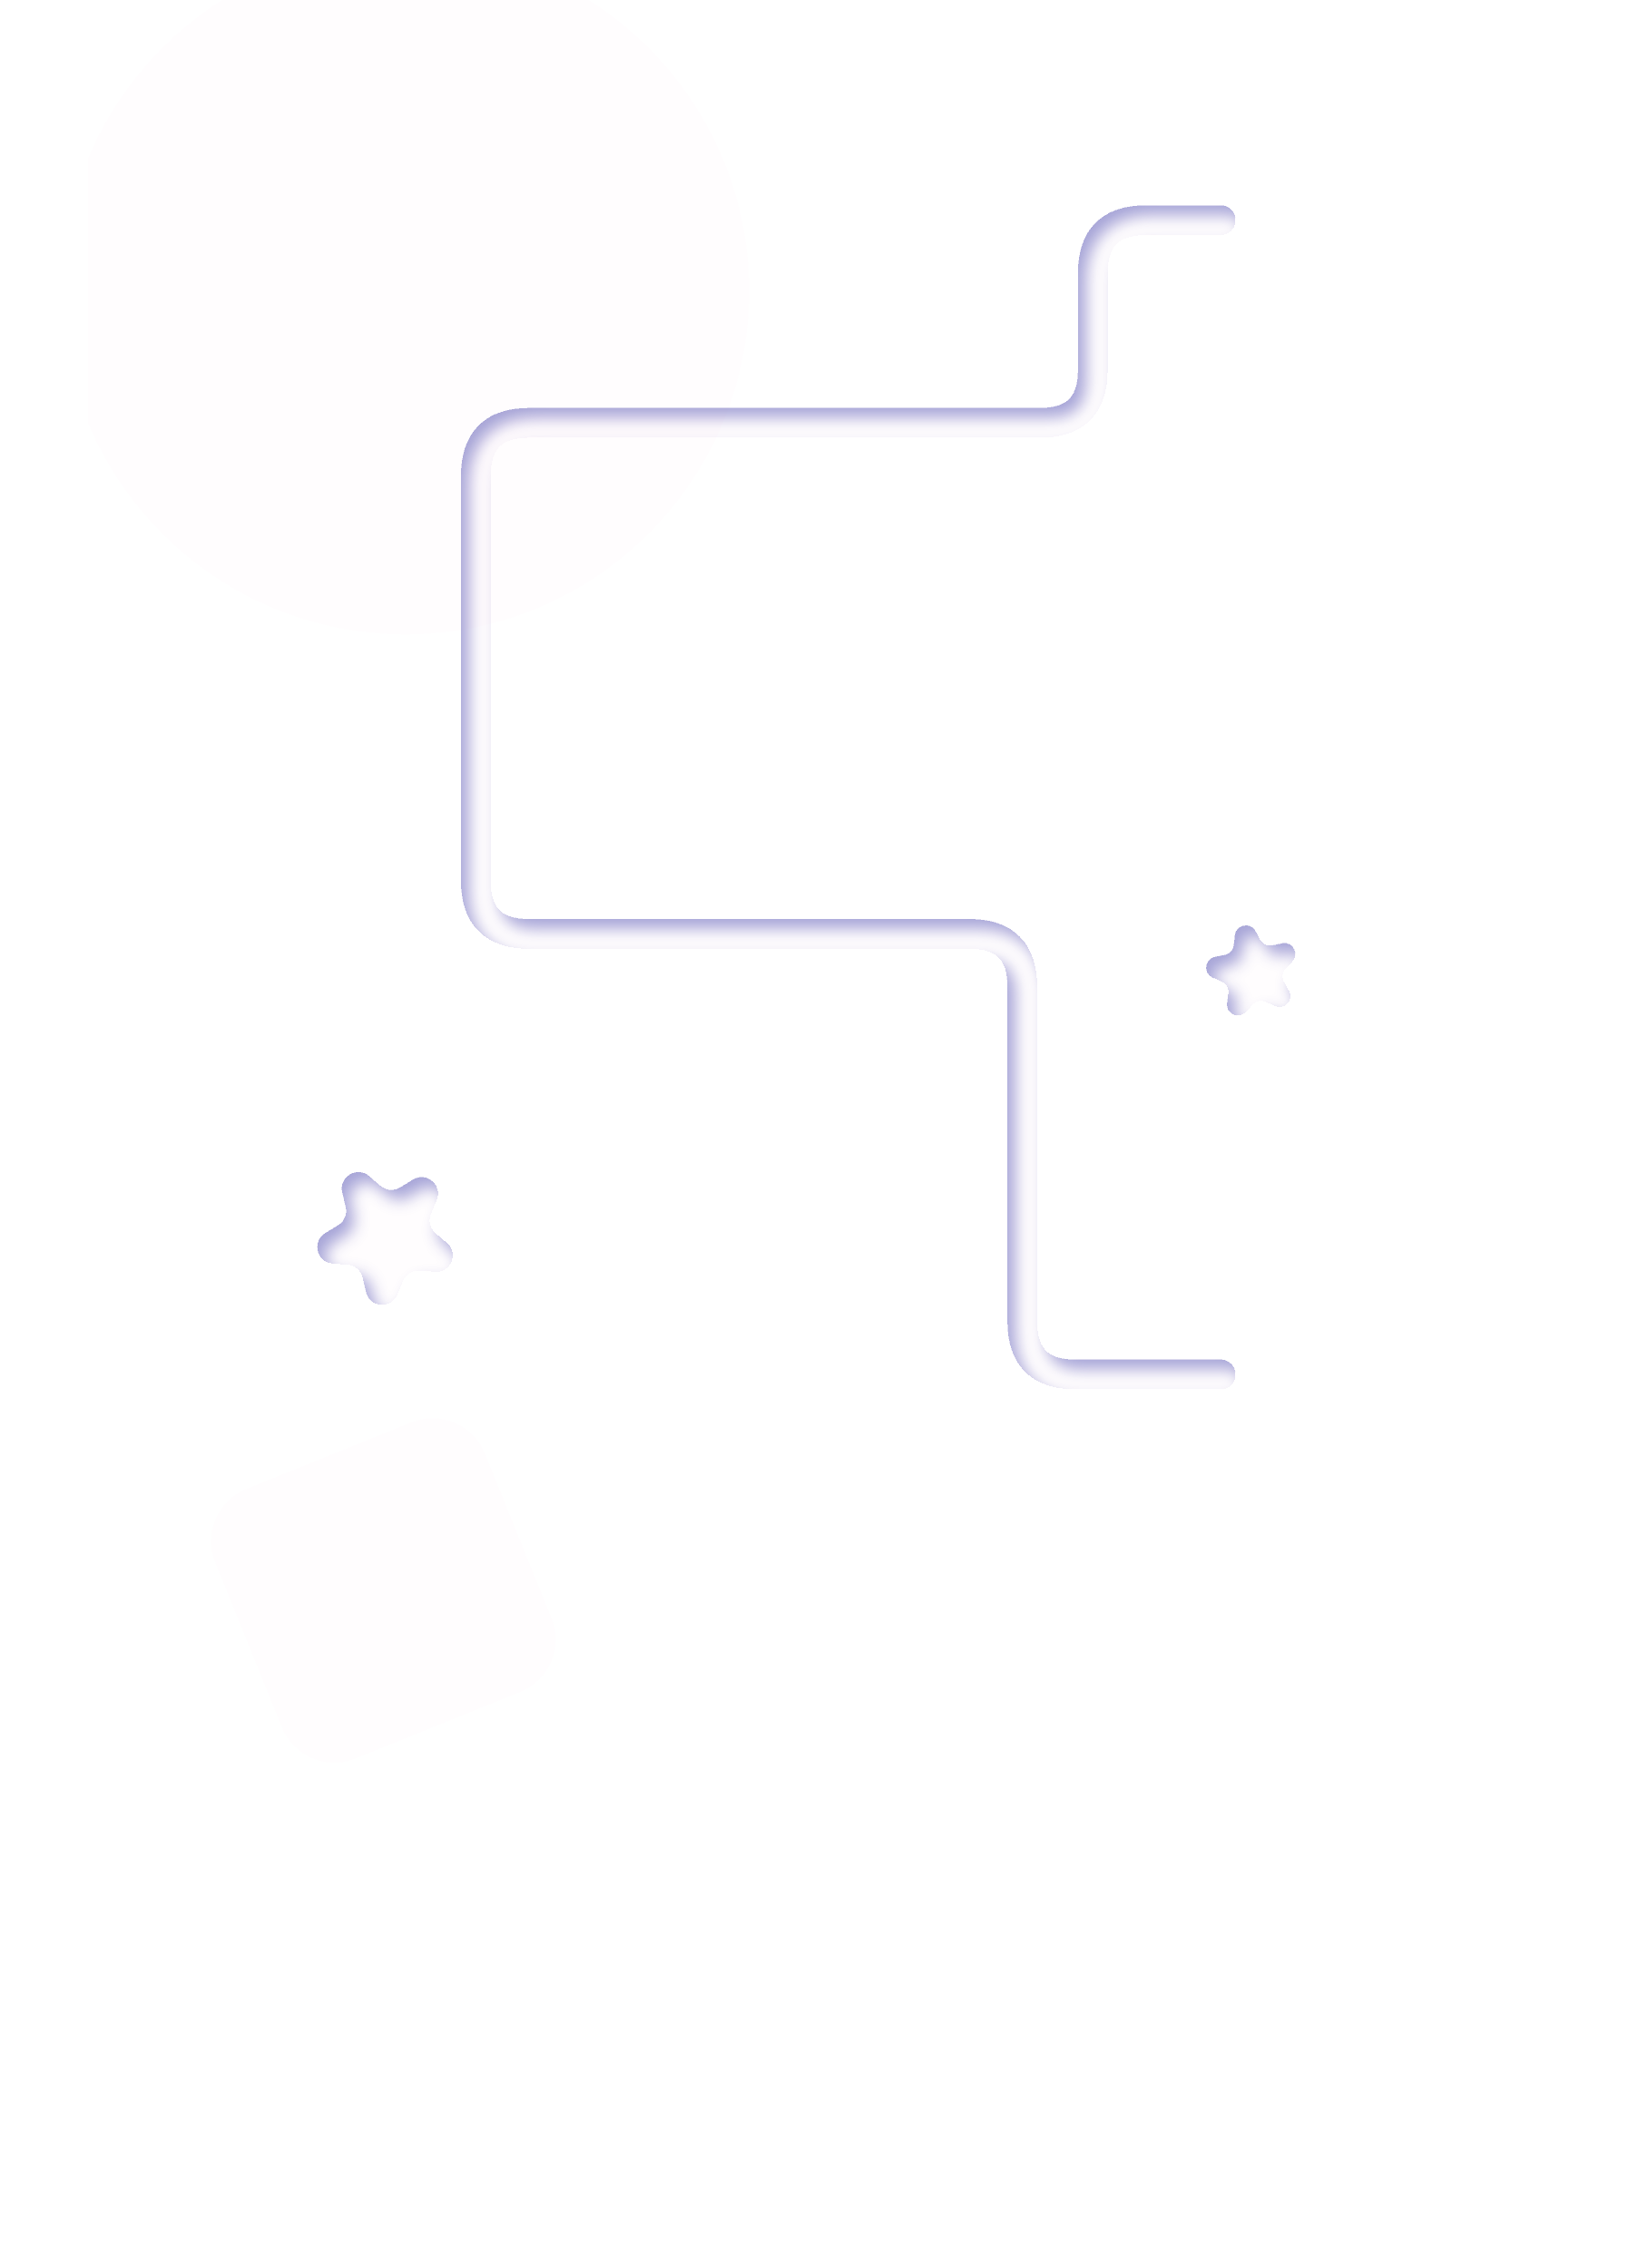
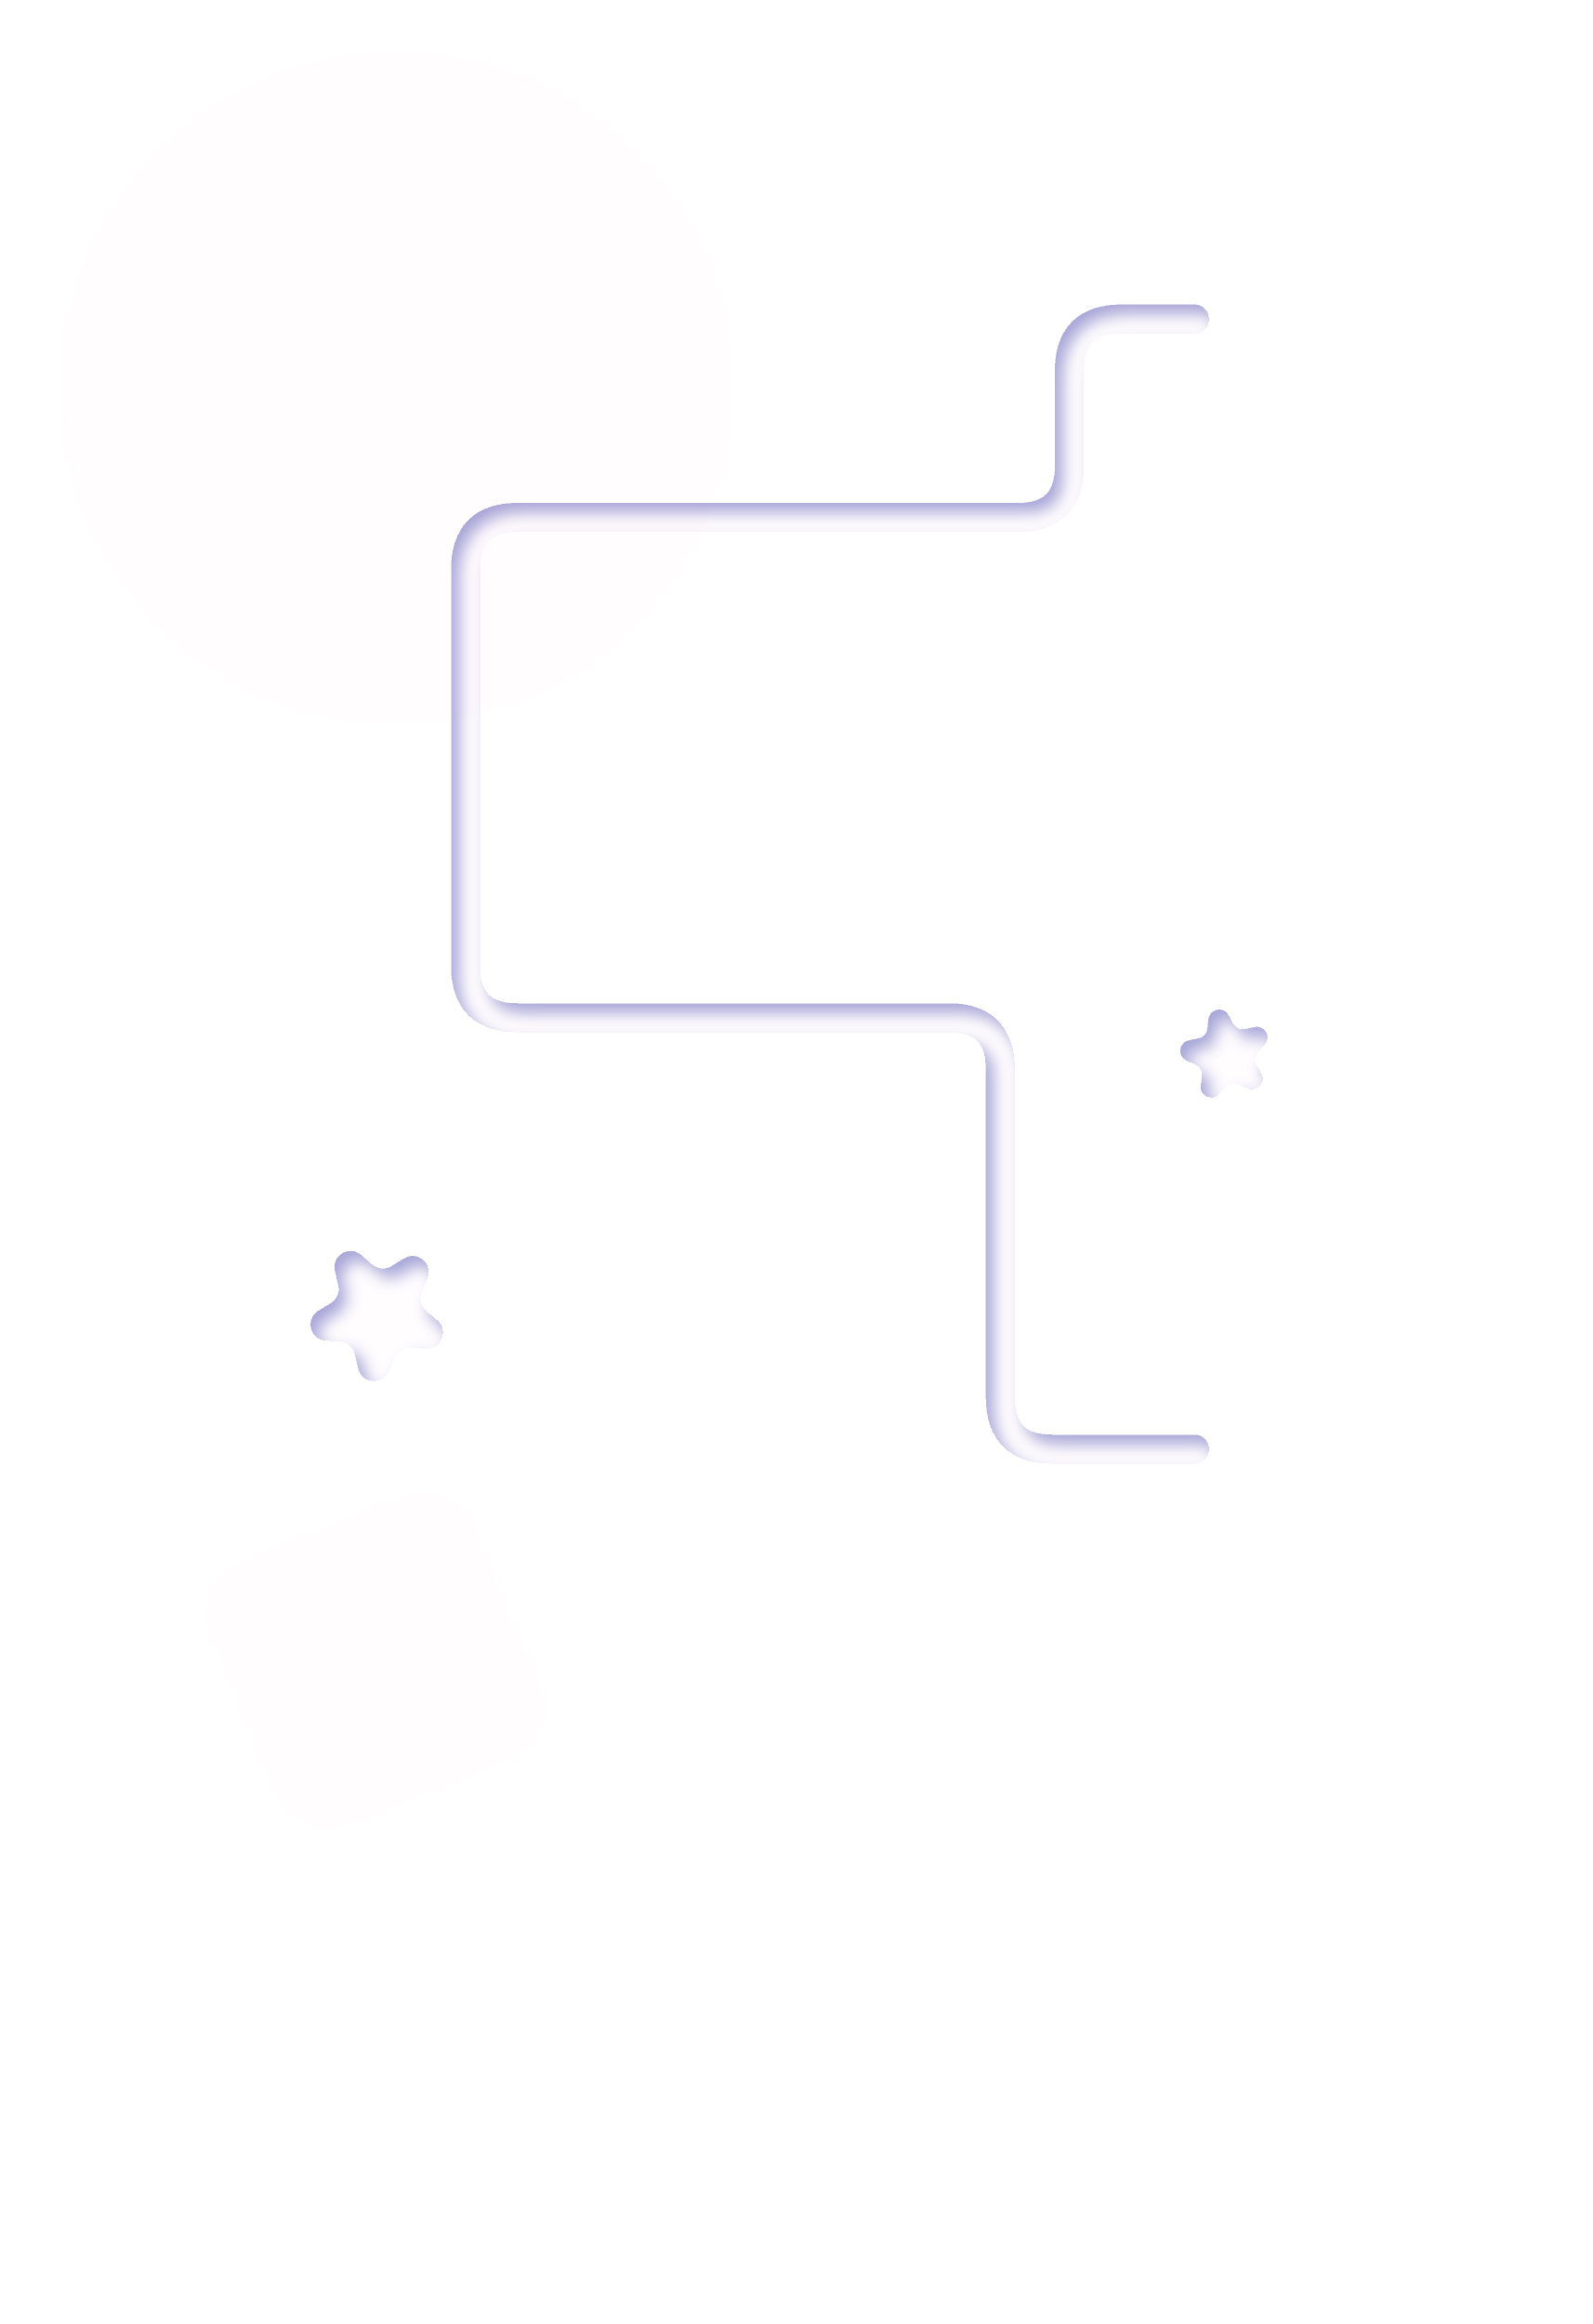
- <svg xmlns="http://www.w3.org/2000/svg" viewBox="-400 0 1847 2574" fill="none">
+ <svg xmlns="http://www.w3.org/2000/svg" viewBox="-400 -120 1847 2694" fill="none">
  <defs>
-     <filter id="glow" x="-300" y="-300" width="1700" height="3200" filterUnits="userSpaceOnUse" color-interpolation-filters="sRGB">
+     <filter id="glow" x="-500" y="-300" width="1900" height="3200" filterUnits="userSpaceOnUse" color-interpolation-filters="sRGB">
      <feFlood flood-opacity="0" result="b" />
      <feBlend in="SourceGraphic" in2="b" result="s" />
      <feColorMatrix in="SourceAlpha" values="0 0 0 0 0 0 0 0 0 0 0 0 0 0 0 0 0 0 127 0" result="h" />
      <feOffset dx="-16" />
      <feGaussianBlur stdDeviation="28" />
      <feComposite in2="h" operator="arithmetic" k2="-1" k3="1" />
      <feColorMatrix values="0 0 0 0 1 0 0 0 0 1 0 0 0 0 1 0 0 0 .3 0" />
      <feBlend in2="s" />
    </filter>
-     <filter id="deboss" x="-300" y="-300" width="1700" height="3200" filterUnits="userSpaceOnUse" color-interpolation-filters="sRGB">
+     <filter id="deboss" x="-500" y="-300" width="1900" height="3200" filterUnits="userSpaceOnUse" color-interpolation-filters="sRGB">
      <feFlood flood-opacity="0" result="b" />
      <feBlend in="SourceGraphic" in2="b" result="s" />
      <feColorMatrix in="SourceAlpha" values="0 0 0 0 0 0 0 0 0 0 0 0 0 0 0 0 0 0 127 0" result="h" />
      <feOffset dx="9" dy="11" />
      <feGaussianBlur stdDeviation="9" />
      <feComposite in2="h" operator="arithmetic" k2="-1" k3="1" />
      <feColorMatrix values="0 0 0 0 .075 0 0 0 0 .063 0 0 0 0 .584 0 0 0 .38 0" />
      <feBlend in2="s" />
    </filter>
  </defs>
  <circle cx="60" cy="330" r="390" fill="#E50081" fill-opacity=".01" filter="url(#glow)" />
  <rect x="-130" y="1640" width="330" height="330" rx="64" transform="rotate(-22 35 1805)" fill="#E50081" fill-opacity=".01" filter="url(#glow)" />
  <path d="M985 250H900Q840 250 840 310V420Q840 480 780 480H200Q140 480 140 540V1000Q140 1060 200 1060H700Q760 1060 760 1120V1500Q760 1560 820 1560H985" stroke="#E50081" stroke-opacity=".01" stroke-width="34" stroke-linecap="round" stroke-linejoin="round" filter="url(#deboss)" />
  <g filter="url(#deboss)">
    <path transform="translate(-40 1330) scale(.24) translate(-3449 -534)" d="M3566.73 631.572C3549.1 557.569 3636.47 504.248 3694.23 553.759L3748.28 600.094C3774.11 622.236 3811.26 625.228 3840.3 607.505L3901.07 570.418C3966 530.789 4043.71 597.406 4014.47 667.635L3987.11 733.358C3974.03 764.766 3982.67 801.021 4008.5 823.163L4062.55 869.498C4120.3 919.009 4080.96 1013.5 4005.13 1007.39L3934.17 1001.68C3900.26 998.947 3868.44 1018.36 3855.37 1049.77L3828 1115.49C3798.76 1185.72 3696.74 1177.5 3679.11 1103.5L3662.62 1034.25C3654.74 1001.15 3626.44 976.894 3592.53 974.162L3521.57 968.447C3445.74 962.339 3422.03 862.769 3486.97 823.14L3547.74 786.052C3576.78 768.33 3591.1 733.923 3583.22 700.828L3566.73 631.572Z" fill="#E50081" fill-opacity=".01" />
  </g>
  <g filter="url(#deboss)">
    <path transform="translate(905 1240) scale(.16) rotate(20 3800 860) translate(-3449 -534)" d="M3566.73 631.572C3549.1 557.569 3636.47 504.248 3694.23 553.759L3748.28 600.094C3774.11 622.236 3811.26 625.228 3840.3 607.505L3901.07 570.418C3966 530.789 4043.71 597.406 4014.47 667.635L3987.11 733.358C3974.03 764.766 3982.67 801.021 4008.5 823.163L4062.55 869.498C4120.3 919.009 4080.96 1013.5 4005.13 1007.39L3934.17 1001.68C3900.26 998.947 3868.44 1018.36 3855.37 1049.77L3828 1115.49C3798.76 1185.72 3696.74 1177.5 3679.11 1103.5L3662.62 1034.25C3654.74 1001.15 3626.44 976.894 3592.53 974.162L3521.57 968.447C3445.74 962.339 3422.03 862.769 3486.97 823.14L3547.74 786.052C3576.78 768.33 3591.1 733.923 3583.22 700.828L3566.73 631.572Z" fill="#E50081" fill-opacity=".01" />
  </g>
</svg>
